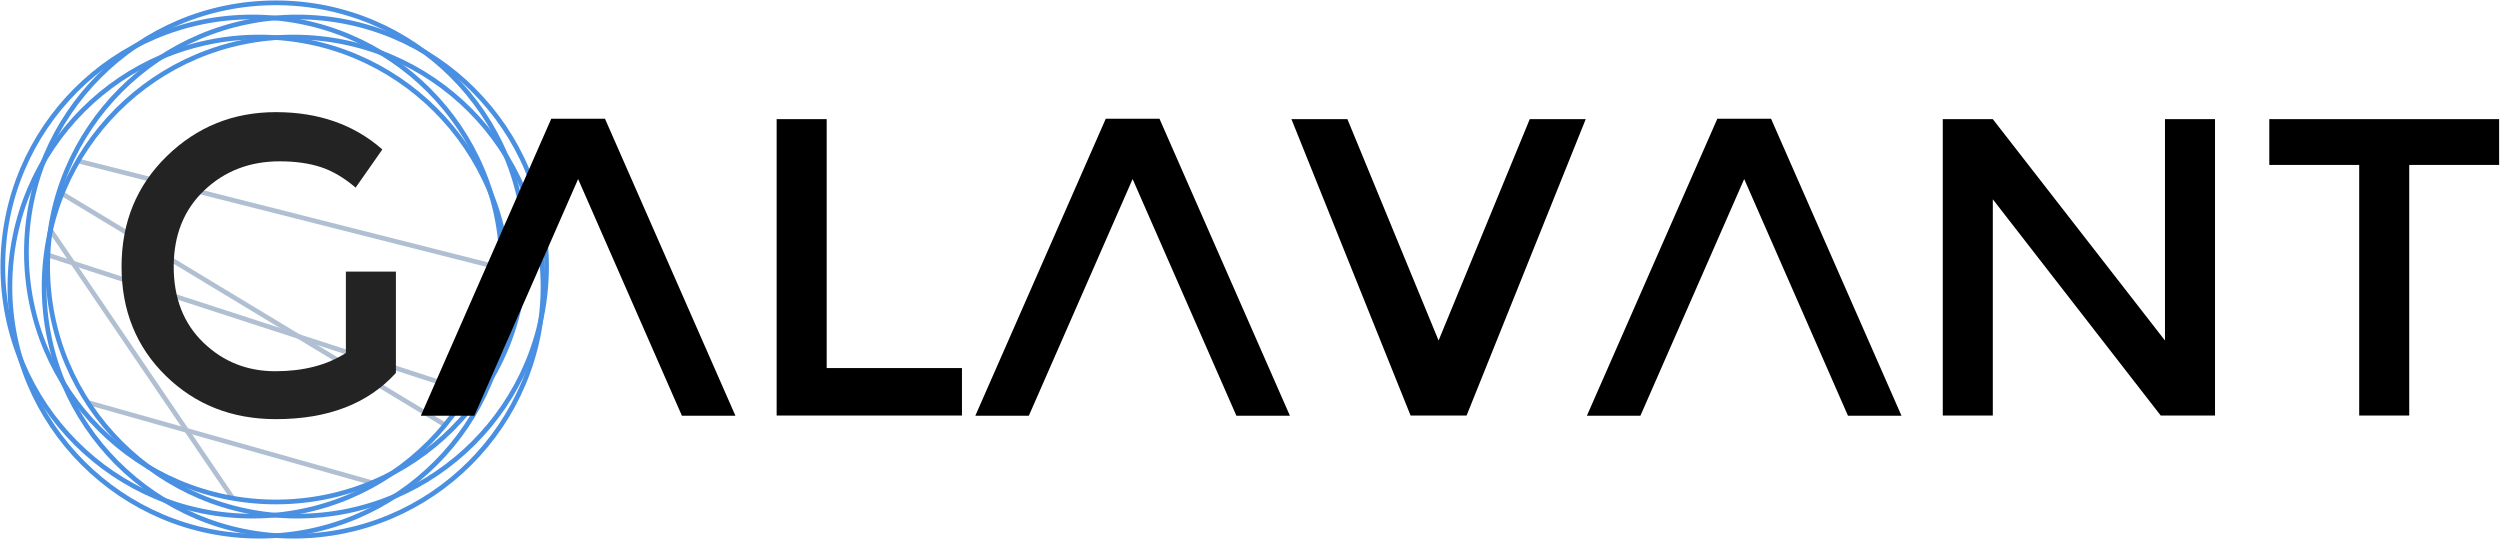
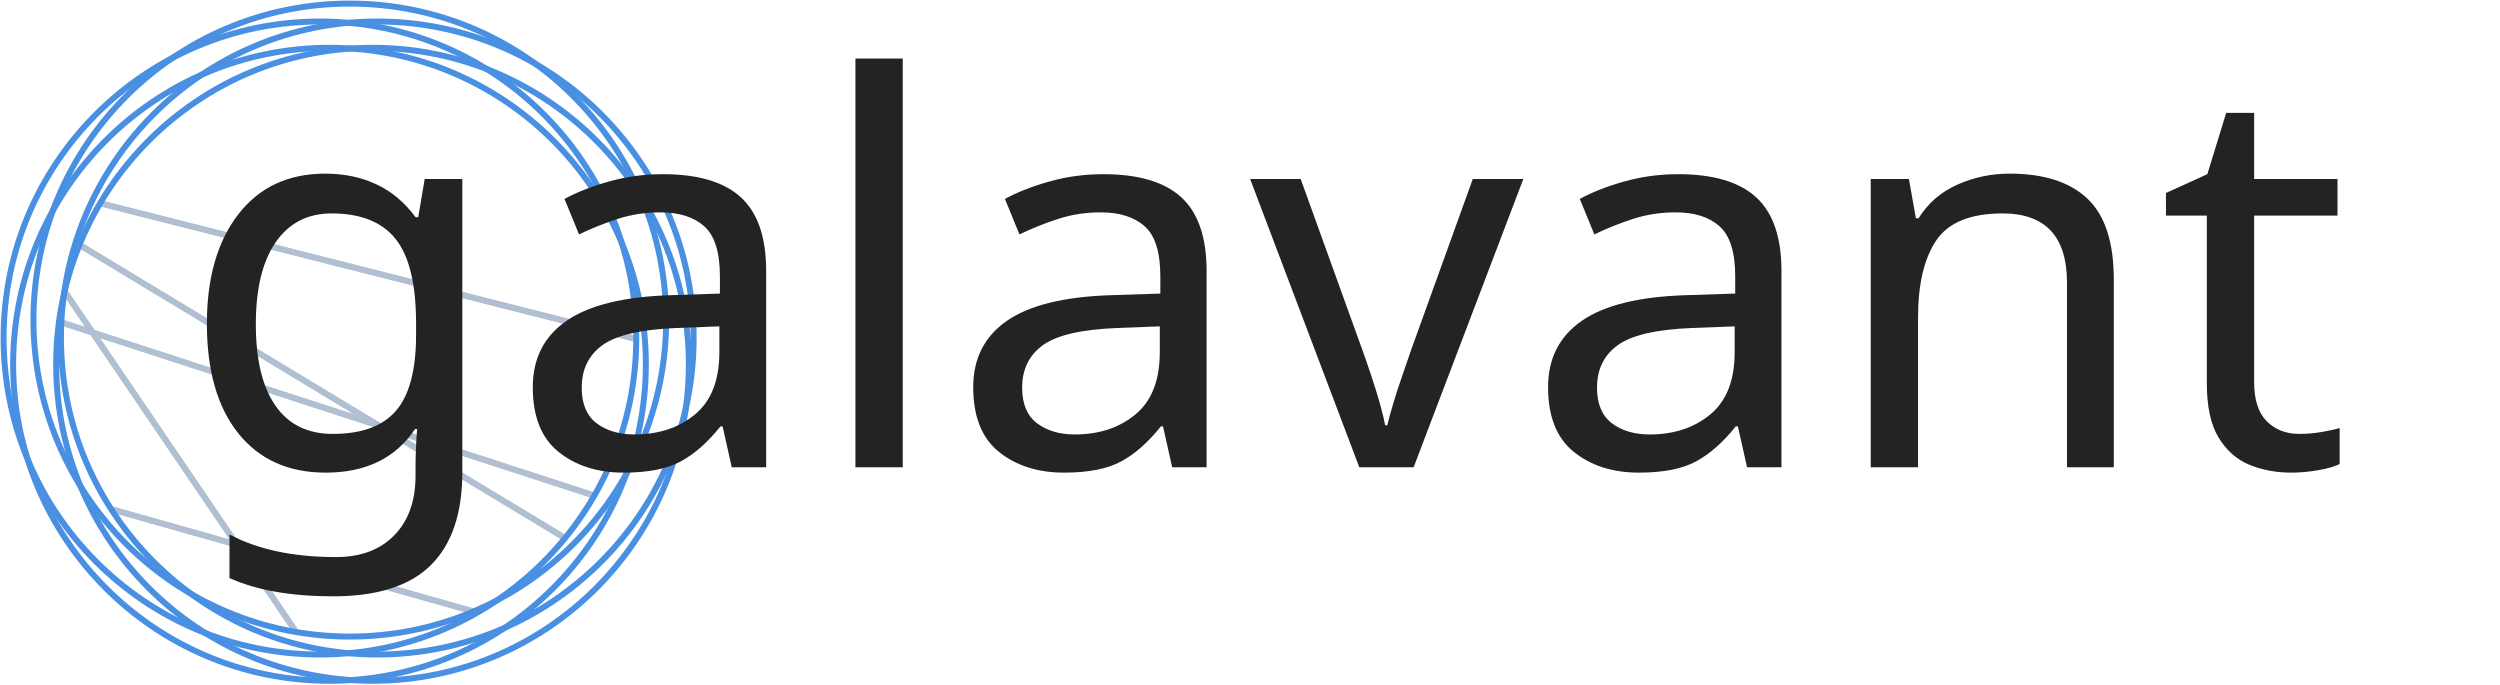
- <svg xmlns="http://www.w3.org/2000/svg" width="2653px" height="572px" viewBox="0 0 2653 572" version="1.1">
+ <svg xmlns="http://www.w3.org/2000/svg" width="2092px" height="573px" viewBox="0 0 2092 573" version="1.1">
  <defs />
  <g id="Wireframes-Desktop" stroke="none" stroke-width="1" fill="none" fill-rule="evenodd">
-     <g id="full-logo">
-       <g id="Group" transform="translate(3, 3)">
-         <g id="Lines" transform="translate(47, 168)" stroke="#B0C0D2" stroke-width="5" stroke-linecap="square">
-           <path d="M35.5,0.5 L481.5,113.5" id="Line" />
-           <path d="M17.5,35.5 L421.5,279.5" id="Line-Copy" />
-           <path d="M4.5,74.5 L195.5,355.5" id="Line-Copy-2" />
-           <path d="M0.5,99.5 L443.5,243.5" id="Line-Copy-3" />
-           <path d="M44.5,256.5 L345.5,341.5" id="Line-Copy-4" />
-         </g>
-         <g id="Circles" stroke="#4990E2" stroke-width="5">
-           <ellipse id="Oval-5" cx="272.229" cy="301.157" rx="264.719" ry="264.843" />
-           <ellipse id="Oval-5-Copy" cx="308.526" cy="301.157" rx="264.719" ry="264.843" />
-           <ellipse id="Oval-5-Copy-2" cx="289.752" cy="264.843" rx="264.719" ry="264.843" />
-           <ellipse id="Oval-5-Copy-3" cx="312.281" cy="279.869" rx="264.719" ry="264.843" />
-           <ellipse id="Oval-5-Copy-4" cx="264.719" cy="279.869" rx="264.719" ry="264.843" />
-         </g>
-         <path d="M364.05,285.2 L417.15,285.2 L417.15,392.75 C387.45,425.45 345,441.8 289.8,441.8 C243.3,441.8 204.375,426.5 173.025,395.9 C141.675,365.3 126,326.6 126,279.8 C126,233 141.975,194 173.925,162.8 C205.875,131.6 244.5,116 289.8,116 C335.1,116 372.75,129.2 402.75,155.6 L374.4,196.1 C362.1,185.6 349.725,178.325 337.275,174.275 C324.825,170.225 310.35,168.2 293.85,168.2 C262.05,168.2 235.35,178.475 213.75,199.025 C192.15,219.575 181.35,246.575 181.35,280.025 C181.35,313.475 191.85,340.325 212.85,360.575 C233.85,380.825 259.275,390.95 289.125,390.95 C318.975,390.95 343.95,384.5 364.05,371.6 L364.05,285.2 Z" id="G" fill="#232323" />
+     <g id="Artboard-3">
+       <ellipse id="Oval-5" stroke="#4990E2" stroke-width="5" cx="275.719" cy="304.843" rx="264.719" ry="264.843" />
+       <g id="Lines-Copy" transform="translate(50, 170)" stroke="#B0C0D2" stroke-width="5" stroke-linecap="square">
+         <path d="M35.5,0.5 L481.5,113.5" id="Line" />
+         <path d="M17.5,35.5 L421.5,279.5" id="Line-Copy" />
+         <path d="M4.5,74.5 L195.5,355.5" id="Line-Copy-2" />
+         <path d="M0.5,99.5 L443.5,243.5" id="Line-Copy-3" />
+         <path d="M44.5,256.5 L345.5,341.5" id="Line-Copy-4" />
+         <path d="M35.5,0.5 L481.5,113.5" id="Line-Copy-9" />
+         <path d="M17.5,35.5 L421.5,279.5" id="Line-Copy-8" />
+         <path d="M4.5,74.5 L195.5,355.5" id="Line-Copy-7" />
+         <path d="M0.5,99.5 L443.5,243.5" id="Line-Copy-6" />
+         <path d="M44.5,256.5 L345.5,341.5" id="Line-Copy-5" />
      </g>
-       <path d="M723.646,441.193 L780.434,441.193 L642,126 L585,126 L446.566,441.193 L503.354,441.193 L613.5,190 L723.646,441.193 Z" id="Combined-Shape" fill="#000000" />
-       <path d="M1312.08,441.193 L1368.868,441.193 L1230.434,126 L1173.434,126 L1035,441.193 L1091.788,441.193 L1201.934,190 L1312.08,441.193 Z" id="Combined-Shape-Copy-2" fill="#000000" />
-       <path d="M1961.08,441.193 L2017.868,441.193 L1879.434,126 L1822.434,126 L1684,441.193 L1740.788,441.193 L1850.934,190 L1961.08,441.193 Z" id="Combined-Shape-Copy" fill="#000000" />
-       <path d="M824.175,441 L824.175,126.45 L877.275,126.45 L877.275,390.6 L1020.825,390.6 L1020.825,441 L824.175,441 Z M1556.325,441 L1496.925,441 L1370.475,126.45 L1429.875,126.45 L1526.625,361.35 L1623.375,126.45 L1682.775,126.45 L1556.325,441 Z M2297.475,126.45 L2350.575,126.45 L2350.575,441 L2292.975,441 L2114.775,211.5 L2114.775,441 L2061.675,441 L2061.675,126.45 L2114.775,126.45 L2297.475,361.35 L2297.475,126.45 Z M2556.675,175.05 L2556.675,441 L2503.575,441 L2503.575,175.05 L2408.175,175.05 L2408.175,126.45 L2652.075,126.45 L2652.075,175.05 L2556.675,175.05 Z" id="GALAVANT" fill="#000000" />
+       <ellipse id="Oval-5-Copy" stroke="#4990E2" stroke-width="5" cx="311.719" cy="304.843" rx="264.719" ry="264.843" />
+       <ellipse id="Oval-5-Copy-2" stroke="#4990E2" stroke-width="5" cx="292.719" cy="267.843" rx="264.719" ry="264.843" />
+       <ellipse id="Oval-5-Copy-3" stroke="#4990E2" stroke-width="5" cx="315.719" cy="282.843" rx="264.719" ry="264.843" />
+       <ellipse id="Oval-5-Copy-4" stroke="#4990E2" stroke-width="5" cx="267.719" cy="282.843" rx="264.719" ry="264.843" />
+       <text id="galavant" font-family="Montserrat-Regular, Montserrat" font-size="450" font-weight="normal" fill="#232323">
+         <tspan x="148.375" y="391">galavant</tspan>
+       </text>
    </g>
  </g>
</svg>
